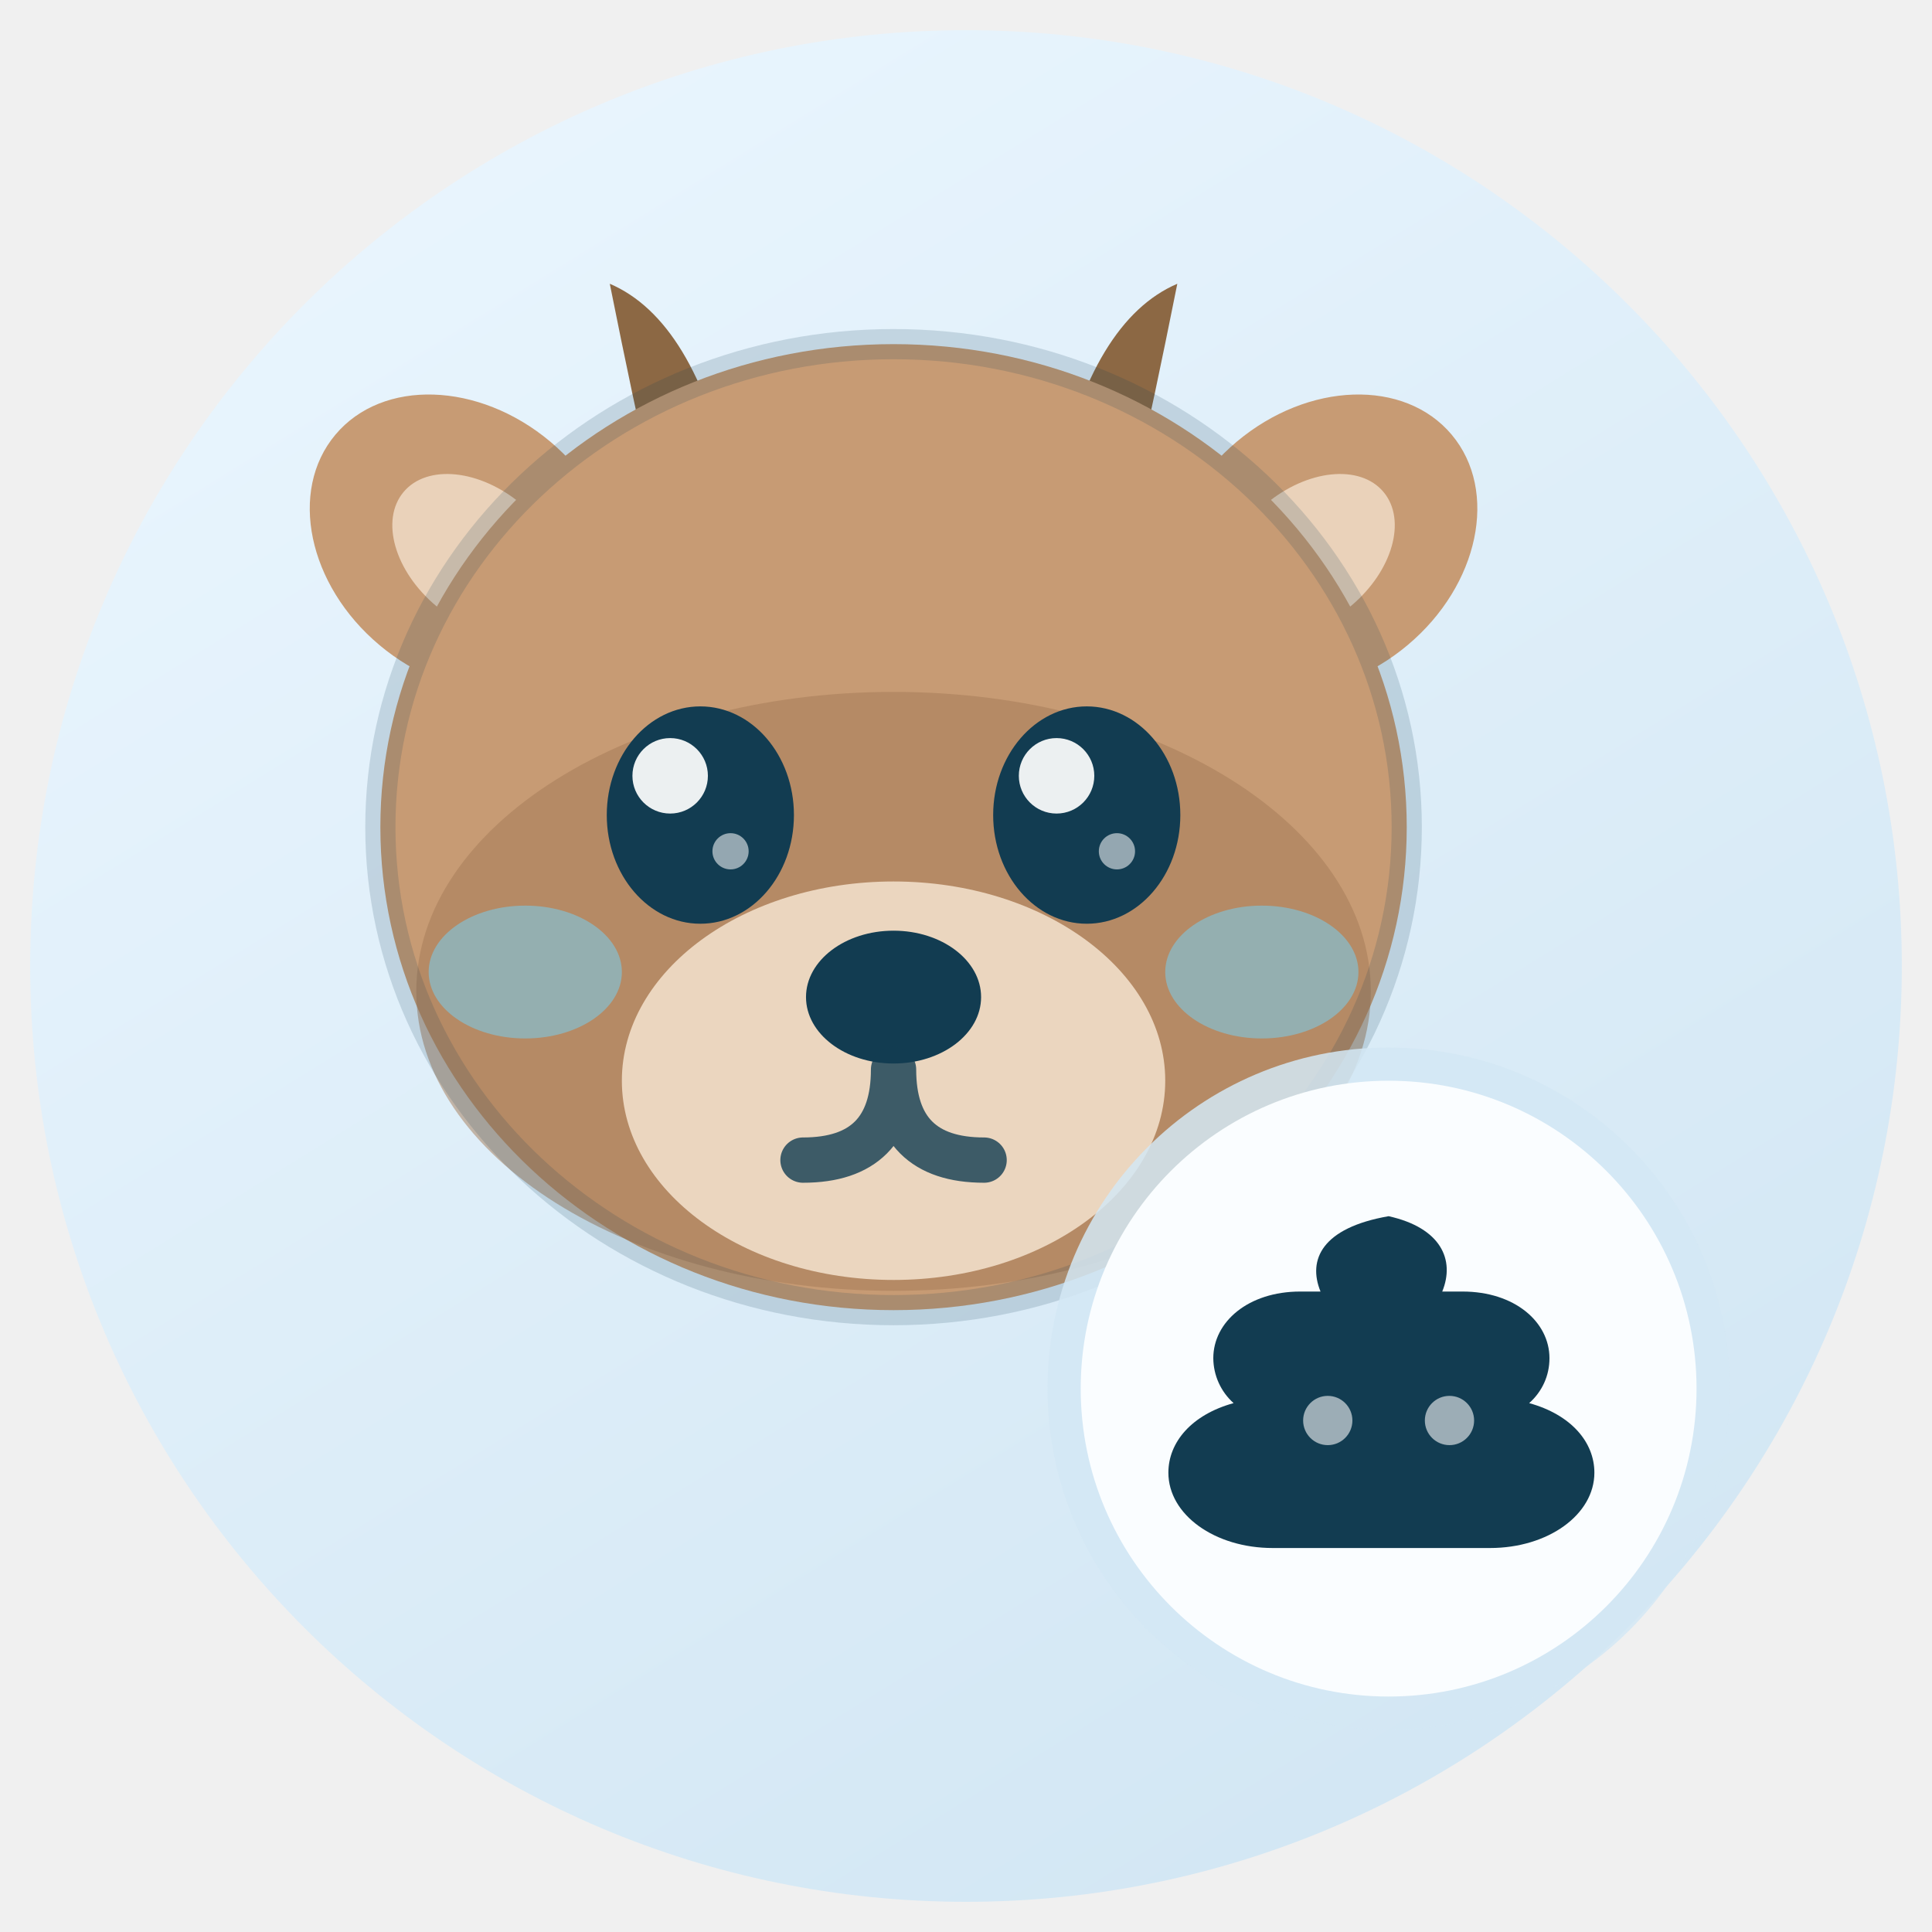
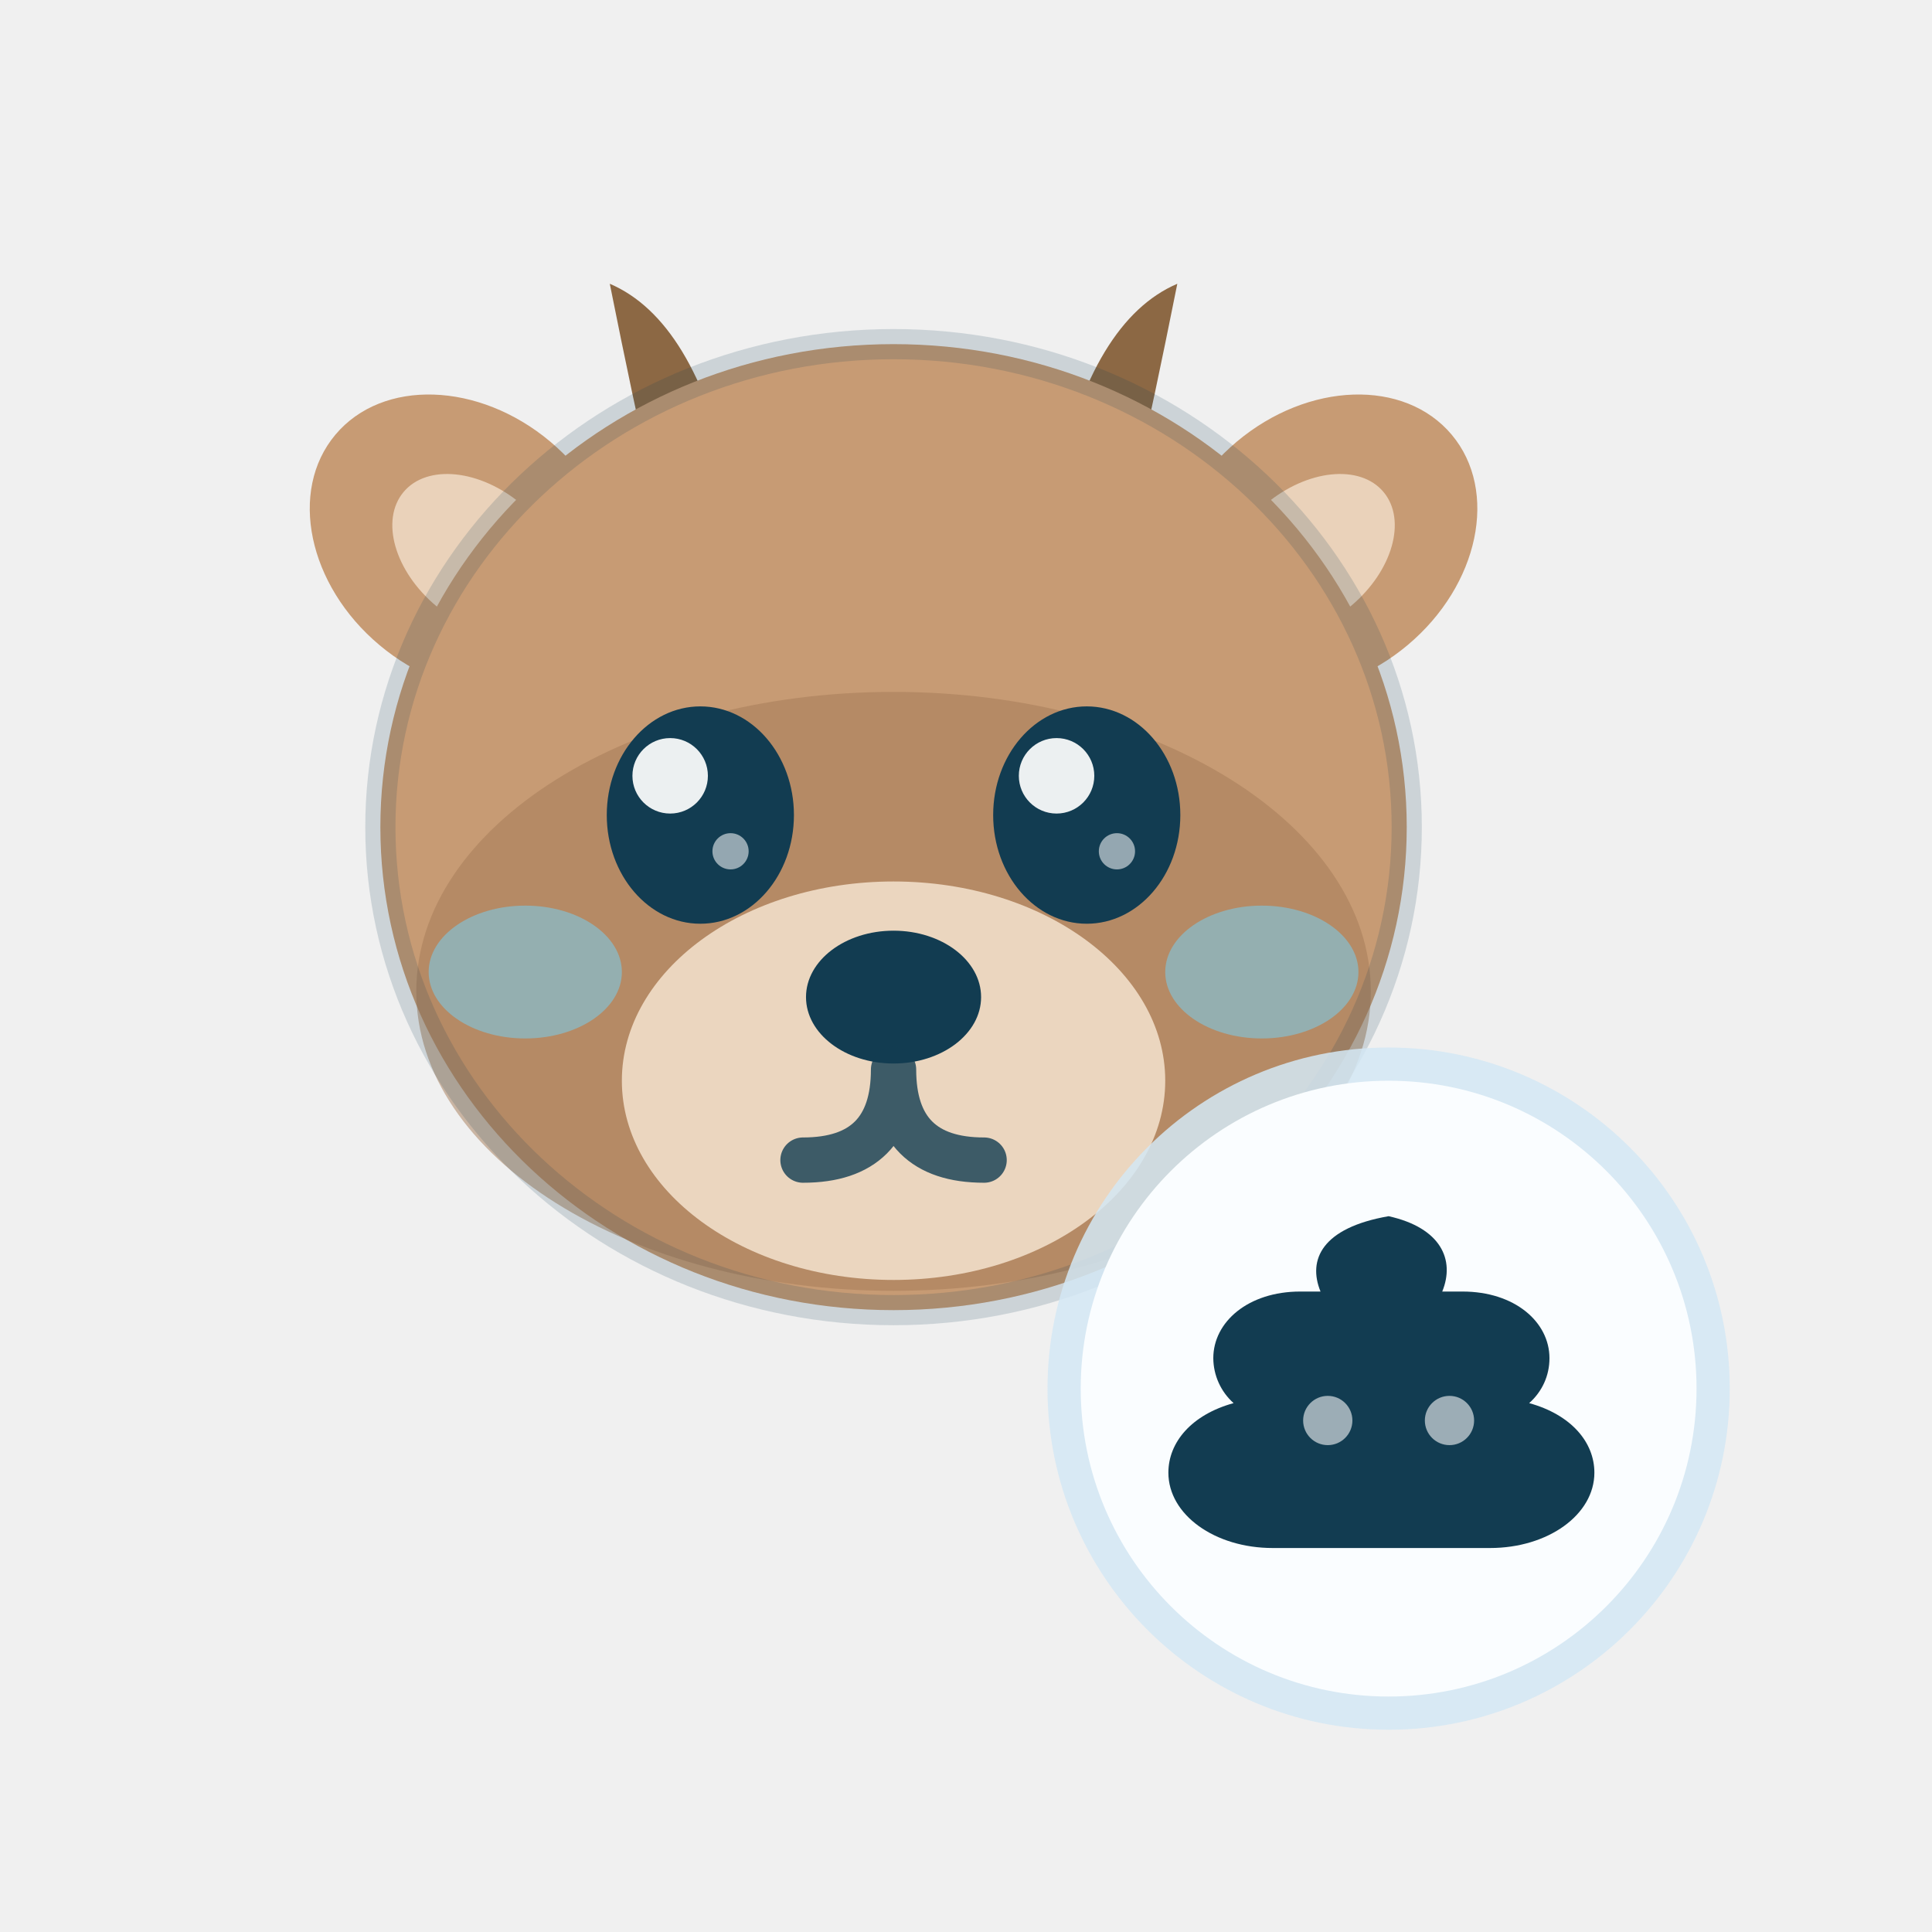
<svg xmlns="http://www.w3.org/2000/svg" viewBox="0 0 64 64" width="64" height="64" role="img" aria-label="reindeer fawn — poop">
  <defs>
    <linearGradient id="d-tide-poop" x1="0" y1="0" x2="0.62" y2="1">
      <stop offset="0" stop-color="#ECF7FF" />
      <stop offset="1" stop-color="#D3E7F4" />
    </linearGradient>
  </defs>
-   <circle cx="32" cy="32" r="31" fill="url(#d-tide-poop)" />
  <path d="M24.2 16 q-1.2 -5.4 -4 -6.6 q0.8 4 1.4 6.6 Z" fill="#8C6844" />
  <path d="M35 16 q1.2 -5.4 4 -6.6 q-0.8 4 -1.4 6.6 Z" fill="#8C6844" />
  <g transform="rotate(-50 15.4 18)">
    <ellipse cx="15.4" cy="18" rx="4.4" ry="5.6" fill="#C79B74" />
    <ellipse cx="15.4" cy="18.6" rx="2.2" ry="3.25" fill="#F0DCC7" fill-opacity=".85" />
  </g>
  <g transform="rotate(50 43.8 18)">
    <ellipse cx="43.8" cy="18" rx="4.4" ry="5.6" fill="#C79B74" />
    <ellipse cx="43.8" cy="18.6" rx="2.2" ry="3.25" fill="#F0DCC7" fill-opacity=".85" />
  </g>
  <ellipse cx="29.6" cy="27.4" rx="17" ry="16" fill="#C79B74" />
  <ellipse cx="29.6" cy="32.84" rx="15.81" ry="9.92" fill="#A57B56" fill-opacity=".5" />
  <ellipse cx="29.6" cy="27.4" rx="17" ry="16" fill="none" stroke="#123C51" stroke-opacity=".16" stroke-width="1" />
  <ellipse cx="29.6" cy="35.8" rx="9" ry="6.6" fill="#F0DCC7" fill-opacity=".92" />
  <ellipse cx="29.6" cy="33.03" rx="2.9" ry="2.2" fill="#123C51" />
  <path d="M29.6 35.43 q0 3 -3 3M29.6 35.43 q0 3 3 3" fill="none" stroke="#123C51" stroke-width="1.5" stroke-linecap="round" stroke-linejoin="round" stroke-opacity=".8" />
  <ellipse cx="23.2" cy="27" rx="3.1" ry="3.6" fill="#123C51" />
  <circle cx="22.2" cy="25.7" r="1.25" fill="#fff" fill-opacity=".92" />
  <circle cx="24.2" cy="28.2" r="0.6" fill="#fff" fill-opacity=".55" />
  <ellipse cx="36" cy="27" rx="3.1" ry="3.6" fill="#123C51" />
  <circle cx="35" cy="25.7" r="1.25" fill="#fff" fill-opacity=".92" />
  <circle cx="37" cy="28.2" r="0.6" fill="#fff" fill-opacity=".55" />
  <ellipse cx="17.4" cy="32.2" rx="3.2" ry="2.2" fill="#7FC7DE" fill-opacity=".62" />
  <ellipse cx="41.8" cy="32.2" rx="3.2" ry="2.2" fill="#7FC7DE" fill-opacity=".62" />
  <circle cx="46" cy="46" r="11.3" fill="#D3E7F4" fill-opacity=".85" />
  <circle cx="46" cy="46" r="10.2" fill="#FAFDFF" />
  <g transform="translate(38.32 38.32) scale(0.48)">
    <path d="M16 4.1c3.6.8 4.6 3 3.7 5.2h1.4c3.6 0 6 2.1 6 4.6 0 1.2-.5 2.3-1.4 3.1 2.9.8 4.5 2.7 4.5 4.8 0 2.9-3.2 5.2-7.2 5.2H8c-4 0-7.2-2.3-7.2-5.2 0-2.1 1.6-4 4.5-4.8a4.2 4.2 0 0 1-1.4-3.1c0-2.5 2.4-4.6 6-4.6h1.4C10.4 7.1 11.4 4.9 16 4.1Z" fill="#123C51" />
    <circle cx="11.8" cy="18.2" r="1.7" fill="#fff" fill-opacity=".58" />
    <circle cx="20.2" cy="18.2" r="1.7" fill="#fff" fill-opacity=".58" />
  </g>
</svg>
